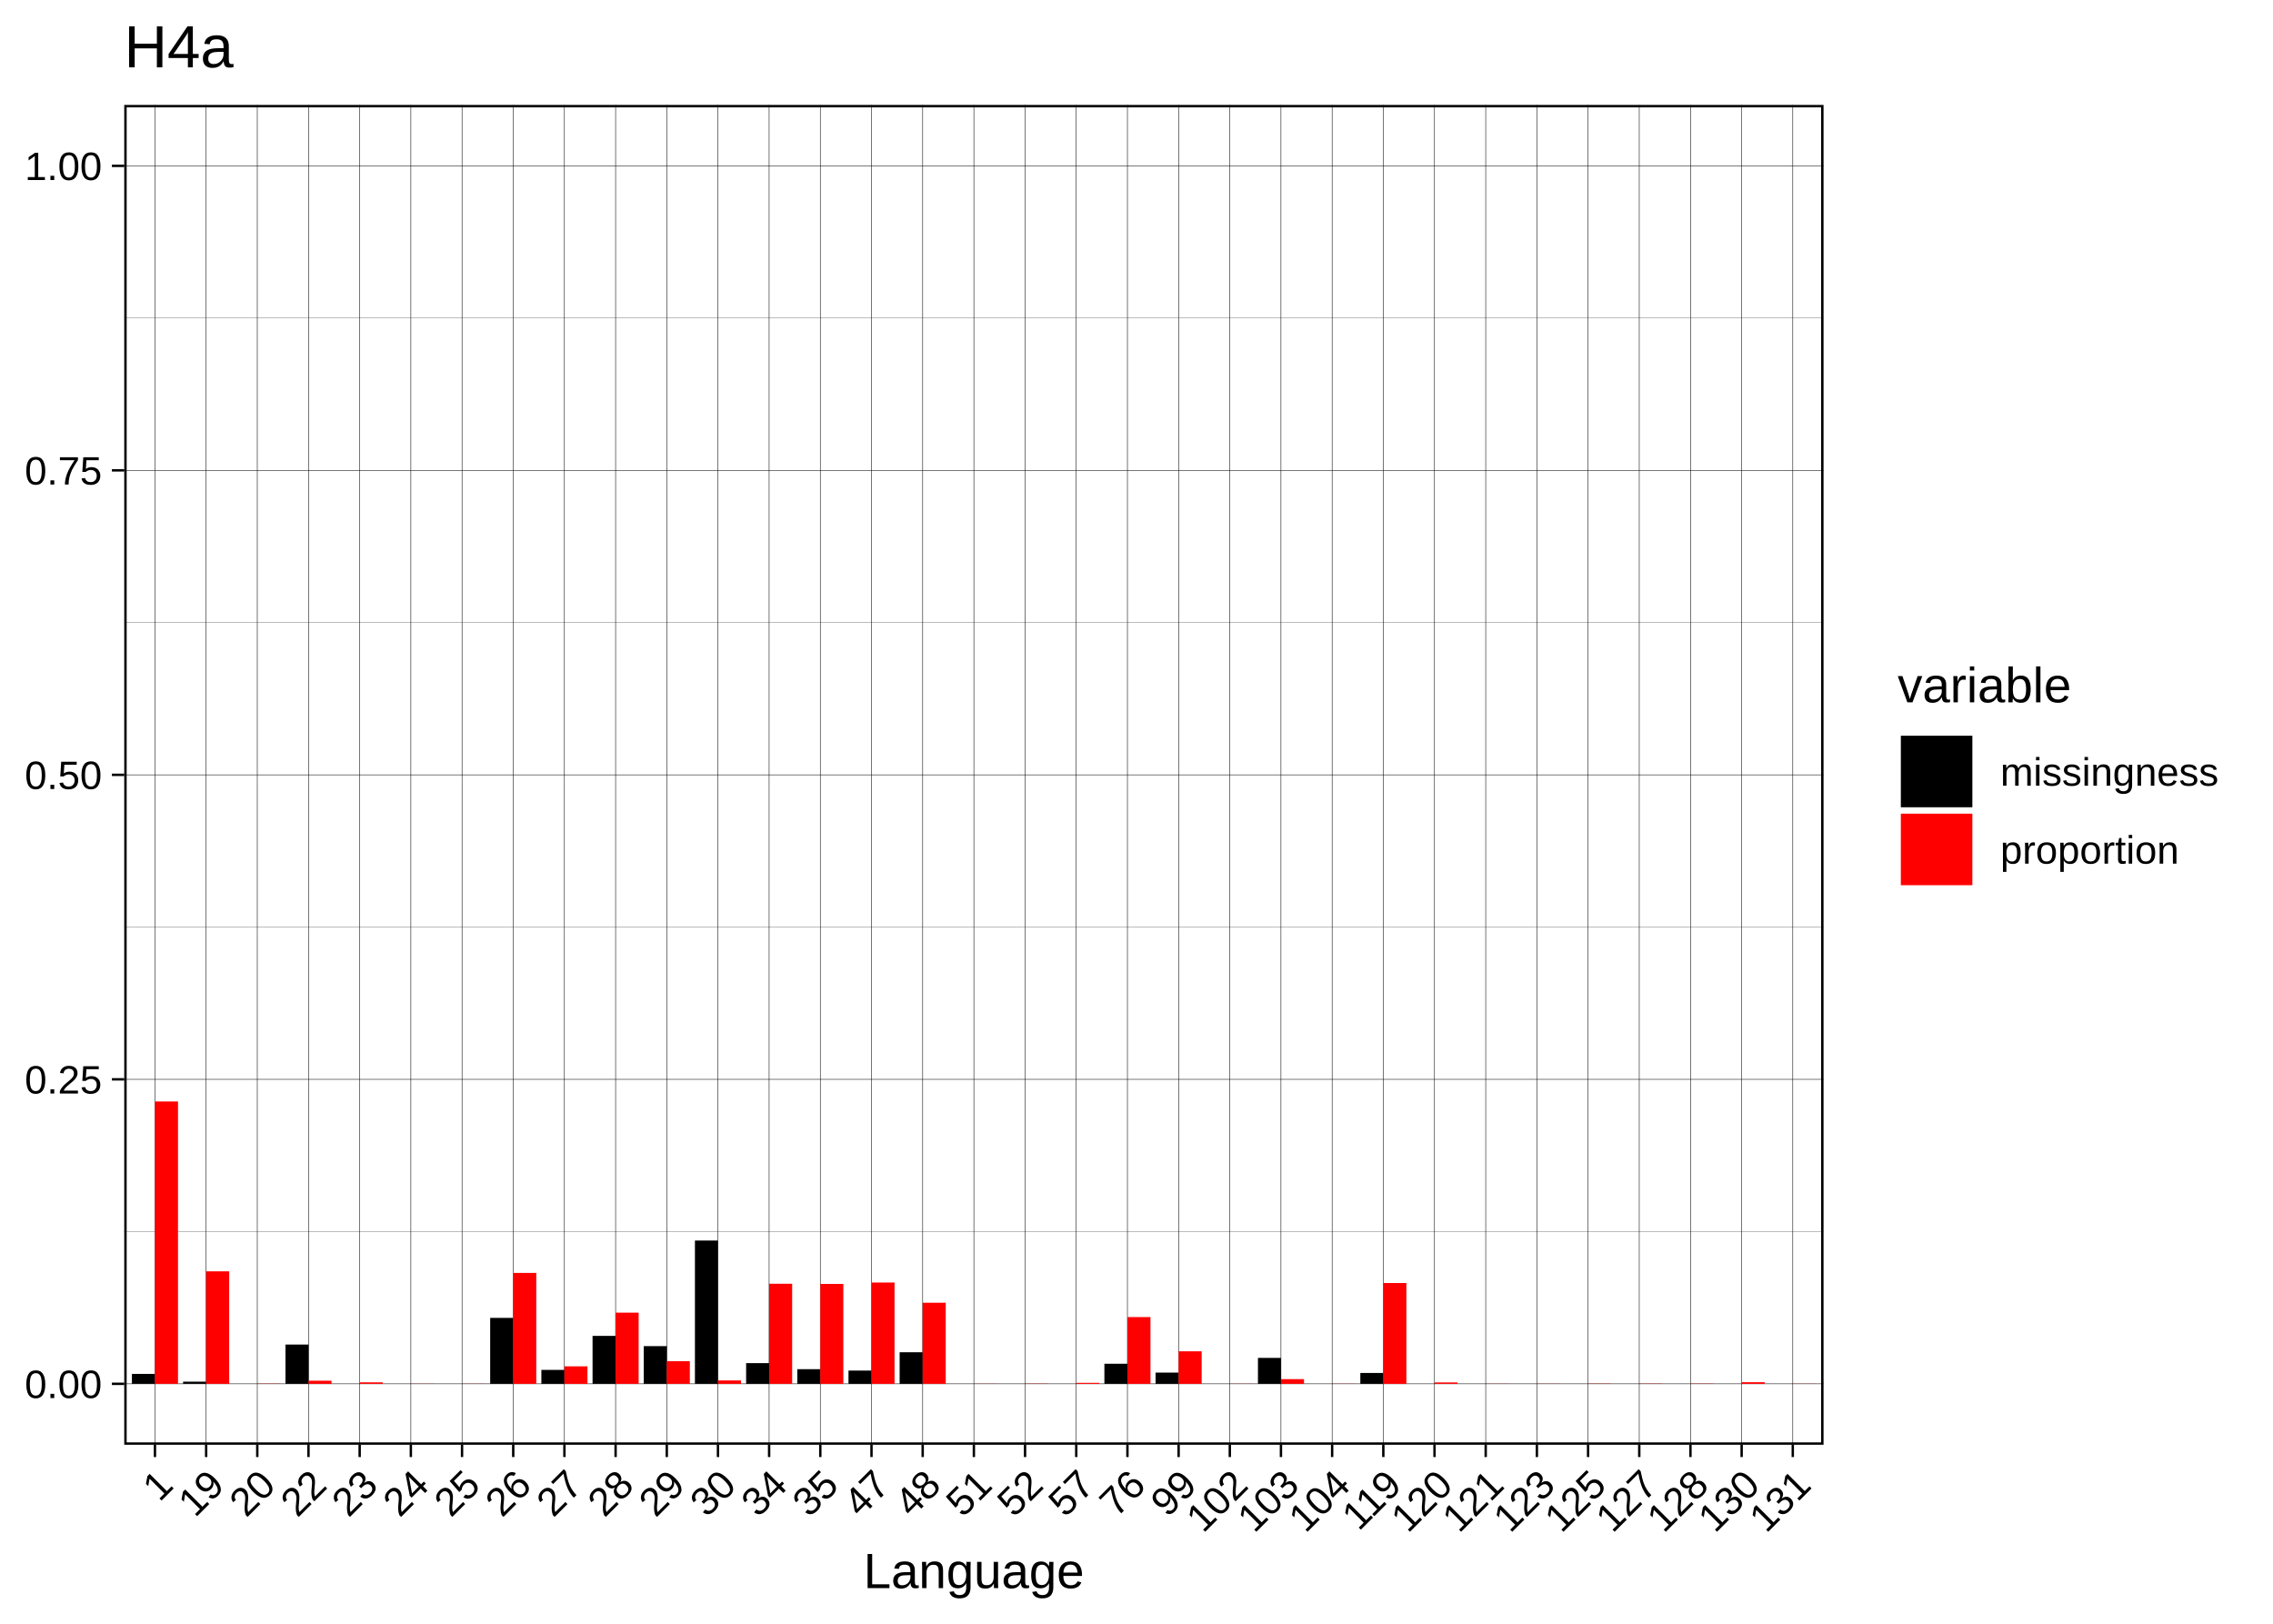
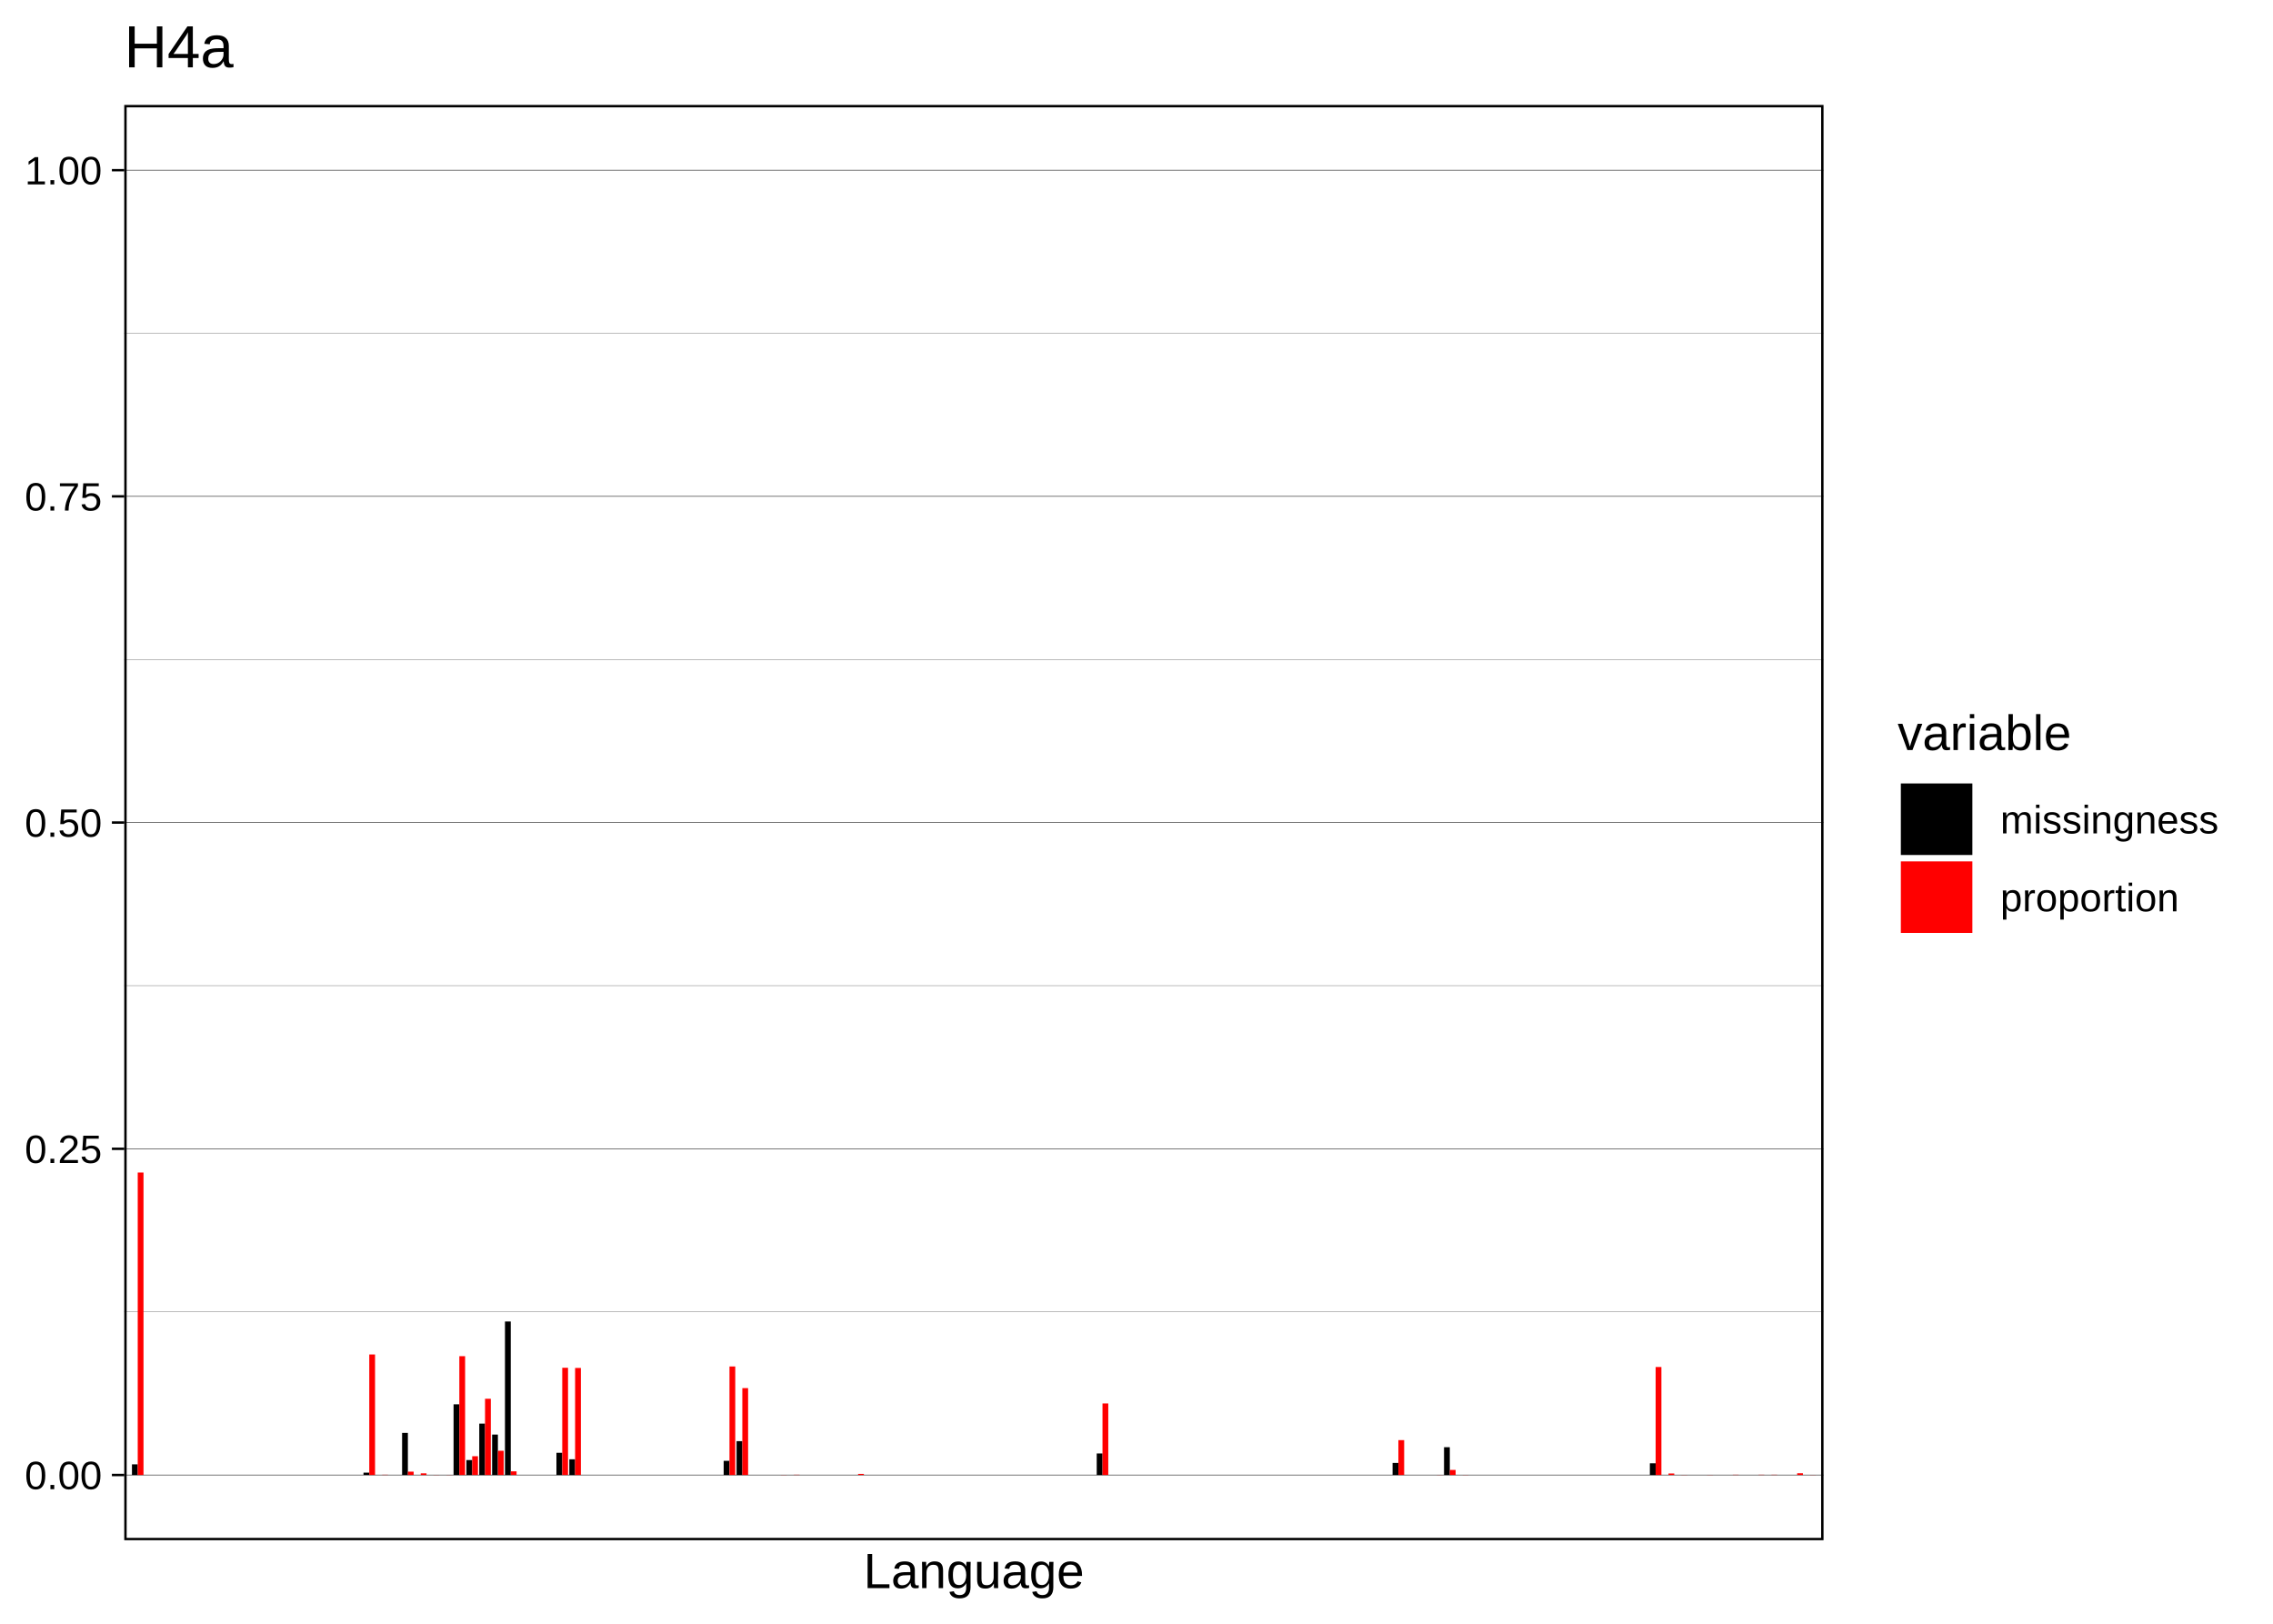
<svg xmlns="http://www.w3.org/2000/svg" class="svglite" width="504.00pt" height="360.00pt" viewBox="0 0 504.00 360.00">
  <defs>
    <style type="text/css">
    .svglite line, .svglite polyline, .svglite polygon, .svglite path, .svglite rect, .svglite circle {
      fill: none;
      stroke: #000000;
      stroke-linecap: round;
      stroke-linejoin: round;
      stroke-miterlimit: 10.00;
    }
    .svglite text {
      white-space: pre;
    }
  </style>
  </defs>
  <rect width="100%" height="100%" style="stroke: none; fill: #FFFFFF;" />
  <defs>
    <clipPath id="cpMC4wMHw1MDQuMDB8MC4wMHwzNjAuMDA=">
      <rect x="0.00" y="0.00" width="504.00" height="360.00" />
    </clipPath>
  </defs>
  <g clip-path="url(#cpMC4wMHw1MDQuMDB8MC4wMHwzNjAuMDA=)">
    <rect x="0" y="0.00" width="504.00" height="360.00" style="stroke-width: 1.07; stroke: #FFFFFF; fill: #FFFFFF;" />
  </g>
  <defs>
-     <clipPath id="cpMjcuNTV8NDA0LjMzfDIzLjI3fDMyMC4zMQ==">
-       <rect x="27.55" y="23.27" width="376.79" height="297.05" />
+     <clipPath id="cpMjcuNTV8NDA0LjMzfDIzLjI3fDM0MS40OA==">
+       <rect x="27.55" y="23.27" width="376.79" height="318.22" />
    </clipPath>
  </defs>
-   <g clip-path="url(#cpMjcuNTV8NDA0LjMzfDIzLjI3fDMyMC4zMQ==)">
-     <rect x="27.55" y="23.27" width="376.79" height="297.05" style="stroke-width: 1.07; stroke: none; fill: #FFFFFF;" />
-     <polyline points="27.55,273.05 404.33,273.05 " style="stroke-width: 0.053; stroke-linecap: butt;" />
-     <polyline points="27.55,205.54 404.33,205.54 " style="stroke-width: 0.053; stroke-linecap: butt;" />
-     <polyline points="27.55,138.03 404.33,138.03 " style="stroke-width: 0.053; stroke-linecap: butt;" />
-     <polyline points="27.55,70.52 404.33,70.52 " style="stroke-width: 0.053; stroke-linecap: butt;" />
-     <polyline points="27.55,306.81 404.33,306.81 " style="stroke-width: 0.11; stroke-linecap: butt;" />
-     <polyline points="27.55,239.30 404.33,239.30 " style="stroke-width: 0.11; stroke-linecap: butt;" />
-     <polyline points="27.55,171.79 404.33,171.79 " style="stroke-width: 0.11; stroke-linecap: butt;" />
-     <polyline points="27.55,104.28 404.33,104.28 " style="stroke-width: 0.11; stroke-linecap: butt;" />
-     <polyline points="27.55,36.77 404.33,36.77 " style="stroke-width: 0.11; stroke-linecap: butt;" />
-     <polyline points="34.36,320.31 34.36,23.27 " style="stroke-width: 0.11; stroke-linecap: butt;" />
-     <polyline points="45.71,320.31 45.71,23.27 " style="stroke-width: 0.11; stroke-linecap: butt;" />
-     <polyline points="57.05,320.31 57.05,23.27 " style="stroke-width: 0.11; stroke-linecap: butt;" />
-     <polyline points="68.40,320.31 68.40,23.27 " style="stroke-width: 0.11; stroke-linecap: butt;" />
-     <polyline points="79.75,320.31 79.75,23.27 " style="stroke-width: 0.11; stroke-linecap: butt;" />
-     <polyline points="91.10,320.31 91.10,23.27 " style="stroke-width: 0.11; stroke-linecap: butt;" />
-     <polyline points="102.45,320.31 102.45,23.27 " style="stroke-width: 0.11; stroke-linecap: butt;" />
-     <polyline points="113.80,320.31 113.80,23.27 " style="stroke-width: 0.11; stroke-linecap: butt;" />
-     <polyline points="125.15,320.31 125.15,23.27 " style="stroke-width: 0.11; stroke-linecap: butt;" />
-     <polyline points="136.50,320.31 136.50,23.27 " style="stroke-width: 0.11; stroke-linecap: butt;" />
-     <polyline points="147.85,320.31 147.85,23.27 " style="stroke-width: 0.11; stroke-linecap: butt;" />
-     <polyline points="159.20,320.31 159.20,23.27 " style="stroke-width: 0.11; stroke-linecap: butt;" />
-     <polyline points="170.54,320.31 170.54,23.27 " style="stroke-width: 0.11; stroke-linecap: butt;" />
-     <polyline points="181.89,320.31 181.89,23.27 " style="stroke-width: 0.11; stroke-linecap: butt;" />
-     <polyline points="193.24,320.31 193.24,23.27 " style="stroke-width: 0.11; stroke-linecap: butt;" />
-     <polyline points="204.59,320.31 204.59,23.27 " style="stroke-width: 0.11; stroke-linecap: butt;" />
-     <polyline points="215.94,320.31 215.94,23.27 " style="stroke-width: 0.11; stroke-linecap: butt;" />
-     <polyline points="227.29,320.31 227.29,23.27 " style="stroke-width: 0.11; stroke-linecap: butt;" />
-     <polyline points="238.64,320.31 238.64,23.27 " style="stroke-width: 0.11; stroke-linecap: butt;" />
-     <polyline points="249.99,320.31 249.99,23.27 " style="stroke-width: 0.11; stroke-linecap: butt;" />
-     <polyline points="261.34,320.31 261.34,23.27 " style="stroke-width: 0.11; stroke-linecap: butt;" />
-     <polyline points="272.69,320.31 272.69,23.27 " style="stroke-width: 0.11; stroke-linecap: butt;" />
-     <polyline points="284.03,320.31 284.03,23.27 " style="stroke-width: 0.11; stroke-linecap: butt;" />
-     <polyline points="295.38,320.31 295.38,23.27 " style="stroke-width: 0.11; stroke-linecap: butt;" />
-     <polyline points="306.73,320.31 306.73,23.27 " style="stroke-width: 0.11; stroke-linecap: butt;" />
-     <polyline points="318.08,320.31 318.08,23.27 " style="stroke-width: 0.11; stroke-linecap: butt;" />
-     <polyline points="329.43,320.31 329.43,23.27 " style="stroke-width: 0.11; stroke-linecap: butt;" />
-     <polyline points="340.78,320.31 340.78,23.27 " style="stroke-width: 0.11; stroke-linecap: butt;" />
-     <polyline points="352.13,320.31 352.13,23.27 " style="stroke-width: 0.11; stroke-linecap: butt;" />
-     <polyline points="363.48,320.31 363.48,23.27 " style="stroke-width: 0.11; stroke-linecap: butt;" />
-     <polyline points="374.83,320.31 374.83,23.27 " style="stroke-width: 0.11; stroke-linecap: butt;" />
-     <polyline points="386.18,320.31 386.18,23.27 " style="stroke-width: 0.11; stroke-linecap: butt;" />
-     <polyline points="397.52,320.31 397.52,23.27 " style="stroke-width: 0.11; stroke-linecap: butt;" />
-     <rect x="244.88" y="302.36" width="5.11" height="4.45" style="stroke-width: 1.07; stroke: none; stroke-linecap: butt; stroke-linejoin: miter; fill: #000000;" />
-     <rect x="256.23" y="304.32" width="5.11" height="2.49" style="stroke-width: 1.07; stroke: none; stroke-linecap: butt; stroke-linejoin: miter; fill: #000000;" />
-     <rect x="278.93" y="301.06" width="5.11" height="5.75" style="stroke-width: 1.07; stroke: none; stroke-linecap: butt; stroke-linejoin: miter; fill: #000000;" />
-     <rect x="29.25" y="304.61" width="5.11" height="2.20" style="stroke-width: 1.07; stroke: none; stroke-linecap: butt; stroke-linejoin: miter; fill: #000000;" />
-     <rect x="40.60" y="306.33" width="5.11" height="0.48" style="stroke-width: 1.07; stroke: none; stroke-linecap: butt; stroke-linejoin: miter; fill: #000000;" />
-     <rect x="324.32" y="306.81" width="5.11" height="0.00" style="stroke-width: 1.07; stroke: none; stroke-linecap: butt; stroke-linejoin: miter; fill: #000000;" />
-     <rect x="347.02" y="306.81" width="5.11" height="0.00" style="stroke-width: 1.07; stroke: none; stroke-linecap: butt; stroke-linejoin: miter; fill: #000000;" />
-     <rect x="74.65" y="306.81" width="5.11" height="0.00" style="stroke-width: 1.07; stroke: none; stroke-linecap: butt; stroke-linejoin: miter; fill: #000000;" />
-     <rect x="358.37" y="306.81" width="5.11" height="0.00" style="stroke-width: 1.07; stroke: none; stroke-linecap: butt; stroke-linejoin: miter; fill: #000000;" />
-     <rect x="335.67" y="306.81" width="5.11" height="0.00" style="stroke-width: 1.07; stroke: none; stroke-linecap: butt; stroke-linejoin: miter; fill: #000000;" />
-     <rect x="108.69" y="292.19" width="5.11" height="14.62" style="stroke-width: 1.07; stroke: none; stroke-linecap: butt; stroke-linejoin: miter; fill: #000000;" />
-     <rect x="222.18" y="306.81" width="5.11" height="0.00" style="stroke-width: 1.07; stroke: none; stroke-linecap: butt; stroke-linejoin: miter; fill: #000000;" />
-     <rect x="210.83" y="306.81" width="5.11" height="0.00" style="stroke-width: 1.07; stroke: none; stroke-linecap: butt; stroke-linejoin: miter; fill: #000000;" />
-     <rect x="369.72" y="306.81" width="5.11" height="0.00" style="stroke-width: 1.07; stroke: none; stroke-linecap: butt; stroke-linejoin: miter; fill: #000000;" />
-     <rect x="233.53" y="306.81" width="5.11" height="0.00" style="stroke-width: 1.07; stroke: none; stroke-linecap: butt; stroke-linejoin: miter; fill: #000000;" />
-     <rect x="290.28" y="306.81" width="5.11" height="0.00" style="stroke-width: 1.07; stroke: none; stroke-linecap: butt; stroke-linejoin: miter; fill: #000000;" />
-     <rect x="63.30" y="298.10" width="5.11" height="8.71" style="stroke-width: 1.07; stroke: none; stroke-linecap: butt; stroke-linejoin: miter; fill: #000000;" />
-     <rect x="381.07" y="306.81" width="5.11" height="0.00" style="stroke-width: 1.07; stroke: none; stroke-linecap: butt; stroke-linejoin: miter; fill: #000000;" />
-     <rect x="392.42" y="306.81" width="5.11" height="0.00" style="stroke-width: 1.07; stroke: none; stroke-linecap: butt; stroke-linejoin: miter; fill: #000000;" />
-     <rect x="97.34" y="306.81" width="5.11" height="0.00" style="stroke-width: 1.07; stroke: none; stroke-linecap: butt; stroke-linejoin: miter; fill: #000000;" />
-     <rect x="85.99" y="306.81" width="5.11" height="0.00" style="stroke-width: 1.07; stroke: none; stroke-linecap: butt; stroke-linejoin: miter; fill: #000000;" />
-     <rect x="51.95" y="306.81" width="5.11" height="0.00" style="stroke-width: 1.07; stroke: none; stroke-linecap: butt; stroke-linejoin: miter; fill: #000000;" />
-     <rect x="267.58" y="306.81" width="5.11" height="0.00" style="stroke-width: 1.07; stroke: none; stroke-linecap: butt; stroke-linejoin: miter; fill: #000000;" />
-     <rect x="312.97" y="306.81" width="5.11" height="0.00" style="stroke-width: 1.07; stroke: none; stroke-linecap: butt; stroke-linejoin: miter; fill: #000000;" />
-     <rect x="301.63" y="304.40" width="5.11" height="2.41" style="stroke-width: 1.07; stroke: none; stroke-linecap: butt; stroke-linejoin: miter; fill: #000000;" />
-     <rect x="188.14" y="303.87" width="5.11" height="2.94" style="stroke-width: 1.07; stroke: none; stroke-linecap: butt; stroke-linejoin: miter; fill: #000000;" />
-     <rect x="120.04" y="303.72" width="5.11" height="3.09" style="stroke-width: 1.07; stroke: none; stroke-linecap: butt; stroke-linejoin: miter; fill: #000000;" />
-     <rect x="199.48" y="299.81" width="5.11" height="7.00" style="stroke-width: 1.07; stroke: none; stroke-linecap: butt; stroke-linejoin: miter; fill: #000000;" />
-     <rect x="131.39" y="296.18" width="5.11" height="10.63" style="stroke-width: 1.07; stroke: none; stroke-linecap: butt; stroke-linejoin: miter; fill: #000000;" />
-     <rect x="142.74" y="298.45" width="5.11" height="8.36" style="stroke-width: 1.07; stroke: none; stroke-linecap: butt; stroke-linejoin: miter; fill: #000000;" />
-     <rect x="154.09" y="275.04" width="5.11" height="31.77" style="stroke-width: 1.07; stroke: none; stroke-linecap: butt; stroke-linejoin: miter; fill: #000000;" />
-     <rect x="165.44" y="302.22" width="5.11" height="4.59" style="stroke-width: 1.07; stroke: none; stroke-linecap: butt; stroke-linejoin: miter; fill: #000000;" />
-     <rect x="176.79" y="303.56" width="5.11" height="3.25" style="stroke-width: 1.07; stroke: none; stroke-linecap: butt; stroke-linejoin: miter; fill: #000000;" />
-     <rect x="249.99" y="292.01" width="5.11" height="14.80" style="stroke-width: 1.07; stroke: none; stroke-linecap: butt; stroke-linejoin: miter; fill: #FF0000;" />
-     <rect x="261.34" y="299.60" width="5.11" height="7.21" style="stroke-width: 1.07; stroke: none; stroke-linecap: butt; stroke-linejoin: miter; fill: #FF0000;" />
-     <rect x="284.03" y="305.77" width="5.11" height="1.04" style="stroke-width: 1.07; stroke: none; stroke-linecap: butt; stroke-linejoin: miter; fill: #FF0000;" />
-     <rect x="34.36" y="244.21" width="5.11" height="62.60" style="stroke-width: 1.07; stroke: none; stroke-linecap: butt; stroke-linejoin: miter; fill: #FF0000;" />
-     <rect x="45.71" y="281.87" width="5.11" height="24.94" style="stroke-width: 1.07; stroke: none; stroke-linecap: butt; stroke-linejoin: miter; fill: #FF0000;" />
-     <rect x="329.43" y="306.79" width="5.11" height="0.022" style="stroke-width: 1.07; stroke: none; stroke-linecap: butt; stroke-linejoin: miter; fill: #FF0000;" />
-     <rect x="352.13" y="306.77" width="5.11" height="0.044" style="stroke-width: 1.07; stroke: none; stroke-linecap: butt; stroke-linejoin: miter; fill: #FF0000;" />
-     <rect x="79.75" y="306.48" width="5.11" height="0.33" style="stroke-width: 1.07; stroke: none; stroke-linecap: butt; stroke-linejoin: miter; fill: #FF0000;" />
-     <rect x="363.48" y="306.77" width="5.11" height="0.044" style="stroke-width: 1.07; stroke: none; stroke-linecap: butt; stroke-linejoin: miter; fill: #FF0000;" />
-     <rect x="340.78" y="306.79" width="5.11" height="0.022" style="stroke-width: 1.07; stroke: none; stroke-linecap: butt; stroke-linejoin: miter; fill: #FF0000;" />
-     <rect x="113.80" y="282.22" width="5.11" height="24.59" style="stroke-width: 1.07; stroke: none; stroke-linecap: butt; stroke-linejoin: miter; fill: #FF0000;" />
-     <rect x="227.29" y="306.77" width="5.11" height="0.044" style="stroke-width: 1.07; stroke: none; stroke-linecap: butt; stroke-linejoin: miter; fill: #FF0000;" />
-     <rect x="215.94" y="306.79" width="5.11" height="0.022" style="stroke-width: 1.07; stroke: none; stroke-linecap: butt; stroke-linejoin: miter; fill: #FF0000;" />
-     <rect x="374.83" y="306.77" width="5.11" height="0.044" style="stroke-width: 1.07; stroke: none; stroke-linecap: butt; stroke-linejoin: miter; fill: #FF0000;" />
-     <rect x="238.64" y="306.59" width="5.11" height="0.22" style="stroke-width: 1.07; stroke: none; stroke-linecap: butt; stroke-linejoin: miter; fill: #FF0000;" />
-     <rect x="295.38" y="306.79" width="5.11" height="0.022" style="stroke-width: 1.07; stroke: none; stroke-linecap: butt; stroke-linejoin: miter; fill: #FF0000;" />
-     <rect x="68.40" y="306.12" width="5.11" height="0.69" style="stroke-width: 1.07; stroke: none; stroke-linecap: butt; stroke-linejoin: miter; fill: #FF0000;" />
-     <rect x="386.18" y="306.45" width="5.11" height="0.36" style="stroke-width: 1.07; stroke: none; stroke-linecap: butt; stroke-linejoin: miter; fill: #FF0000;" />
-     <rect x="397.52" y="306.79" width="5.11" height="0.022" style="stroke-width: 1.07; stroke: none; stroke-linecap: butt; stroke-linejoin: miter; fill: #FF0000;" />
-     <rect x="102.45" y="306.79" width="5.11" height="0.022" style="stroke-width: 1.07; stroke: none; stroke-linecap: butt; stroke-linejoin: miter; fill: #FF0000;" />
-     <rect x="91.10" y="306.79" width="5.11" height="0.022" style="stroke-width: 1.07; stroke: none; stroke-linecap: butt; stroke-linejoin: miter; fill: #FF0000;" />
-     <rect x="57.05" y="306.77" width="5.11" height="0.044" style="stroke-width: 1.07; stroke: none; stroke-linecap: butt; stroke-linejoin: miter; fill: #FF0000;" />
-     <rect x="272.69" y="306.79" width="5.11" height="0.022" style="stroke-width: 1.07; stroke: none; stroke-linecap: butt; stroke-linejoin: miter; fill: #FF0000;" />
-     <rect x="318.08" y="306.50" width="5.11" height="0.31" style="stroke-width: 1.07; stroke: none; stroke-linecap: butt; stroke-linejoin: miter; fill: #FF0000;" />
-     <rect x="306.73" y="284.46" width="5.11" height="22.35" style="stroke-width: 1.07; stroke: none; stroke-linecap: butt; stroke-linejoin: miter; fill: #FF0000;" />
-     <rect x="193.24" y="284.35" width="5.11" height="22.46" style="stroke-width: 1.07; stroke: none; stroke-linecap: butt; stroke-linejoin: miter; fill: #FF0000;" />
-     <rect x="125.15" y="302.93" width="5.11" height="3.88" style="stroke-width: 1.07; stroke: none; stroke-linecap: butt; stroke-linejoin: miter; fill: #FF0000;" />
-     <rect x="204.59" y="288.83" width="5.11" height="17.97" style="stroke-width: 1.07; stroke: none; stroke-linecap: butt; stroke-linejoin: miter; fill: #FF0000;" />
-     <rect x="136.50" y="291.03" width="5.11" height="15.78" style="stroke-width: 1.07; stroke: none; stroke-linecap: butt; stroke-linejoin: miter; fill: #FF0000;" />
-     <rect x="147.85" y="301.79" width="5.11" height="5.02" style="stroke-width: 1.07; stroke: none; stroke-linecap: butt; stroke-linejoin: miter; fill: #FF0000;" />
-     <rect x="159.20" y="306.06" width="5.11" height="0.75" style="stroke-width: 1.07; stroke: none; stroke-linecap: butt; stroke-linejoin: miter; fill: #FF0000;" />
-     <rect x="170.54" y="284.62" width="5.11" height="22.19" style="stroke-width: 1.07; stroke: none; stroke-linecap: butt; stroke-linejoin: miter; fill: #FF0000;" />
-     <rect x="181.89" y="284.66" width="5.11" height="22.15" style="stroke-width: 1.07; stroke: none; stroke-linecap: butt; stroke-linejoin: miter; fill: #FF0000;" />
-     <rect x="27.55" y="23.27" width="376.79" height="297.05" style="stroke-width: 1.07;" />
+   <g clip-path="url(#cpMjcuNTV8NDA0LjMzfDIzLjI3fDM0MS40OA==)">
+     <rect x="27.55" y="23.27" width="376.79" height="318.22" style="stroke-width: 1.07; stroke: none; fill: #FFFFFF;" />
+     <polyline points="27.55,290.86 404.33,290.86 " style="stroke-width: 0.053; stroke-linecap: butt;" />
+     <polyline points="27.55,218.54 404.33,218.54 " style="stroke-width: 0.053; stroke-linecap: butt;" />
+     <polyline points="27.55,146.21 404.33,146.21 " style="stroke-width: 0.053; stroke-linecap: butt;" />
+     <polyline points="27.55,73.89 404.33,73.89 " style="stroke-width: 0.053; stroke-linecap: butt;" />
+     <polyline points="27.55,327.02 404.33,327.02 " style="stroke-width: 0.11; stroke-linecap: butt;" />
+     <polyline points="27.55,254.70 404.33,254.70 " style="stroke-width: 0.11; stroke-linecap: butt;" />
+     <polyline points="27.55,182.37 404.33,182.37 " style="stroke-width: 0.11; stroke-linecap: butt;" />
+     <polyline points="27.55,110.05 404.33,110.05 " style="stroke-width: 0.11; stroke-linecap: butt;" />
+     <polyline points="27.55,37.73 404.33,37.73 " style="stroke-width: 0.11; stroke-linecap: butt;" />
+     <rect x="243.18" y="322.25" width="1.28" height="4.77" style="stroke-width: 1.07; stroke: none; stroke-linecap: butt; stroke-linejoin: miter; fill: #000000;" />
+     <rect x="308.78" y="324.35" width="1.28" height="2.67" style="stroke-width: 1.07; stroke: none; stroke-linecap: butt; stroke-linejoin: miter; fill: #000000;" />
+     <rect x="320.19" y="320.86" width="1.28" height="6.16" style="stroke-width: 1.07; stroke: none; stroke-linecap: butt; stroke-linejoin: miter; fill: #000000;" />
+     <rect x="29.26" y="324.66" width="1.28" height="2.36" style="stroke-width: 1.07; stroke: none; stroke-linecap: butt; stroke-linejoin: miter; fill: #000000;" />
+     <rect x="80.60" y="326.50" width="1.28" height="0.51" style="stroke-width: 1.07; stroke: none; stroke-linecap: butt; stroke-linejoin: miter; fill: #000000;" />
+     <rect x="371.53" y="327.02" width="1.28" height="0.00" style="stroke-width: 1.07; stroke: none; stroke-linecap: butt; stroke-linejoin: miter; fill: #000000;" />
+     <rect x="382.94" y="327.02" width="1.28" height="0.00" style="stroke-width: 1.07; stroke: none; stroke-linecap: butt; stroke-linejoin: miter; fill: #000000;" />
+     <rect x="92.01" y="327.02" width="1.28" height="0.00" style="stroke-width: 1.07; stroke: none; stroke-linecap: butt; stroke-linejoin: miter; fill: #000000;" />
+     <rect x="388.65" y="327.02" width="1.28" height="0.00" style="stroke-width: 1.07; stroke: none; stroke-linecap: butt; stroke-linejoin: miter; fill: #000000;" />
+     <rect x="377.24" y="327.02" width="1.28" height="0.00" style="stroke-width: 1.07; stroke: none; stroke-linecap: butt; stroke-linejoin: miter; fill: #000000;" />
+     <rect x="100.57" y="311.35" width="1.28" height="15.67" style="stroke-width: 1.07; stroke: none; stroke-linecap: butt; stroke-linejoin: miter; fill: #000000;" />
+     <rect x="174.73" y="327.02" width="1.28" height="0.00" style="stroke-width: 1.07; stroke: none; stroke-linecap: butt; stroke-linejoin: miter; fill: #000000;" />
+     <rect x="171.87" y="327.02" width="1.28" height="0.00" style="stroke-width: 1.07; stroke: none; stroke-linecap: butt; stroke-linejoin: miter; fill: #000000;" />
+     <rect x="391.50" y="327.02" width="1.28" height="0.00" style="stroke-width: 1.07; stroke: none; stroke-linecap: butt; stroke-linejoin: miter; fill: #000000;" />
+     <rect x="188.99" y="327.02" width="1.28" height="0.00" style="stroke-width: 1.07; stroke: none; stroke-linecap: butt; stroke-linejoin: miter; fill: #000000;" />
+     <rect x="323.04" y="327.02" width="1.28" height="0.00" style="stroke-width: 1.07; stroke: none; stroke-linecap: butt; stroke-linejoin: miter; fill: #000000;" />
+     <rect x="89.16" y="317.69" width="1.28" height="9.33" style="stroke-width: 1.07; stroke: none; stroke-linecap: butt; stroke-linejoin: miter; fill: #000000;" />
+     <rect x="397.20" y="327.02" width="1.28" height="0.00" style="stroke-width: 1.07; stroke: none; stroke-linecap: butt; stroke-linejoin: miter; fill: #000000;" />
+     <rect x="400.06" y="327.02" width="1.28" height="0.00" style="stroke-width: 1.07; stroke: none; stroke-linecap: butt; stroke-linejoin: miter; fill: #000000;" />
+     <rect x="97.71" y="327.02" width="1.28" height="0.00" style="stroke-width: 1.07; stroke: none; stroke-linecap: butt; stroke-linejoin: miter; fill: #000000;" />
+     <rect x="94.86" y="327.02" width="1.28" height="0.00" style="stroke-width: 1.07; stroke: none; stroke-linecap: butt; stroke-linejoin: miter; fill: #000000;" />
+     <rect x="83.45" y="327.02" width="1.28" height="0.00" style="stroke-width: 1.07; stroke: none; stroke-linecap: butt; stroke-linejoin: miter; fill: #000000;" />
+     <rect x="317.34" y="327.02" width="1.28" height="0.00" style="stroke-width: 1.07; stroke: none; stroke-linecap: butt; stroke-linejoin: miter; fill: #000000;" />
+     <rect x="368.68" y="327.02" width="1.28" height="0.00" style="stroke-width: 1.07; stroke: none; stroke-linecap: butt; stroke-linejoin: miter; fill: #000000;" />
+     <rect x="365.83" y="324.43" width="1.28" height="2.59" style="stroke-width: 1.07; stroke: none; stroke-linecap: butt; stroke-linejoin: miter; fill: #000000;" />
+     <rect x="160.46" y="323.88" width="1.28" height="3.14" style="stroke-width: 1.07; stroke: none; stroke-linecap: butt; stroke-linejoin: miter; fill: #000000;" />
+     <rect x="103.42" y="323.71" width="1.28" height="3.31" style="stroke-width: 1.07; stroke: none; stroke-linecap: butt; stroke-linejoin: miter; fill: #000000;" />
+     <rect x="163.32" y="319.52" width="1.28" height="7.50" style="stroke-width: 1.07; stroke: none; stroke-linecap: butt; stroke-linejoin: miter; fill: #000000;" />
+     <rect x="106.27" y="315.63" width="1.28" height="11.39" style="stroke-width: 1.07; stroke: none; stroke-linecap: butt; stroke-linejoin: miter; fill: #000000;" />
+     <rect x="109.12" y="318.06" width="1.28" height="8.96" style="stroke-width: 1.07; stroke: none; stroke-linecap: butt; stroke-linejoin: miter; fill: #000000;" />
+     <rect x="111.97" y="292.99" width="1.28" height="34.03" style="stroke-width: 1.07; stroke: none; stroke-linecap: butt; stroke-linejoin: miter; fill: #000000;" />
+     <rect x="123.38" y="322.10" width="1.28" height="4.92" style="stroke-width: 1.07; stroke: none; stroke-linecap: butt; stroke-linejoin: miter; fill: #000000;" />
+     <rect x="126.24" y="323.54" width="1.28" height="3.48" style="stroke-width: 1.07; stroke: none; stroke-linecap: butt; stroke-linejoin: miter; fill: #000000;" />
+     <rect x="244.46" y="311.16" width="1.28" height="15.86" style="stroke-width: 1.07; stroke: none; stroke-linecap: butt; stroke-linejoin: miter; fill: #FF0000;" />
+     <rect x="310.07" y="319.29" width="1.28" height="7.73" style="stroke-width: 1.07; stroke: none; stroke-linecap: butt; stroke-linejoin: miter; fill: #FF0000;" />
+     <rect x="321.48" y="325.90" width="1.28" height="1.12" style="stroke-width: 1.07; stroke: none; stroke-linecap: butt; stroke-linejoin: miter; fill: #FF0000;" />
+     <rect x="30.54" y="259.96" width="1.28" height="67.06" style="stroke-width: 1.07; stroke: none; stroke-linecap: butt; stroke-linejoin: miter; fill: #FF0000;" />
+     <rect x="81.88" y="300.30" width="1.28" height="26.72" style="stroke-width: 1.07; stroke: none; stroke-linecap: butt; stroke-linejoin: miter; fill: #FF0000;" />
+     <rect x="372.82" y="327.00" width="1.28" height="0.024" style="stroke-width: 1.07; stroke: none; stroke-linecap: butt; stroke-linejoin: miter; fill: #FF0000;" />
+     <rect x="384.23" y="326.97" width="1.28" height="0.048" style="stroke-width: 1.07; stroke: none; stroke-linecap: butt; stroke-linejoin: miter; fill: #FF0000;" />
+     <rect x="93.29" y="326.66" width="1.28" height="0.36" style="stroke-width: 1.07; stroke: none; stroke-linecap: butt; stroke-linejoin: miter; fill: #FF0000;" />
+     <rect x="389.93" y="326.97" width="1.28" height="0.048" style="stroke-width: 1.07; stroke: none; stroke-linecap: butt; stroke-linejoin: miter; fill: #FF0000;" />
+     <rect x="378.52" y="327.00" width="1.28" height="0.024" style="stroke-width: 1.07; stroke: none; stroke-linecap: butt; stroke-linejoin: miter; fill: #FF0000;" />
+     <rect x="101.85" y="300.68" width="1.28" height="26.34" style="stroke-width: 1.07; stroke: none; stroke-linecap: butt; stroke-linejoin: miter; fill: #FF0000;" />
+     <rect x="176.01" y="326.97" width="1.28" height="0.048" style="stroke-width: 1.07; stroke: none; stroke-linecap: butt; stroke-linejoin: miter; fill: #FF0000;" />
+     <rect x="173.16" y="327.00" width="1.28" height="0.024" style="stroke-width: 1.07; stroke: none; stroke-linecap: butt; stroke-linejoin: miter; fill: #FF0000;" />
+     <rect x="392.78" y="326.97" width="1.28" height="0.048" style="stroke-width: 1.07; stroke: none; stroke-linecap: butt; stroke-linejoin: miter; fill: #FF0000;" />
+     <rect x="190.27" y="326.78" width="1.28" height="0.24" style="stroke-width: 1.07; stroke: none; stroke-linecap: butt; stroke-linejoin: miter; fill: #FF0000;" />
+     <rect x="324.33" y="327.00" width="1.28" height="0.024" style="stroke-width: 1.07; stroke: none; stroke-linecap: butt; stroke-linejoin: miter; fill: #FF0000;" />
+     <rect x="90.44" y="326.28" width="1.28" height="0.74" style="stroke-width: 1.07; stroke: none; stroke-linecap: butt; stroke-linejoin: miter; fill: #FF0000;" />
+     <rect x="398.49" y="326.64" width="1.28" height="0.38" style="stroke-width: 1.07; stroke: none; stroke-linecap: butt; stroke-linejoin: miter; fill: #FF0000;" />
+     <rect x="401.34" y="327.00" width="1.28" height="0.024" style="stroke-width: 1.07; stroke: none; stroke-linecap: butt; stroke-linejoin: miter; fill: #FF0000;" />
+     <rect x="99.00" y="327.00" width="1.28" height="0.024" style="stroke-width: 1.07; stroke: none; stroke-linecap: butt; stroke-linejoin: miter; fill: #FF0000;" />
+     <rect x="96.14" y="327.00" width="1.28" height="0.024" style="stroke-width: 1.07; stroke: none; stroke-linecap: butt; stroke-linejoin: miter; fill: #FF0000;" />
+     <rect x="84.74" y="326.97" width="1.28" height="0.048" style="stroke-width: 1.07; stroke: none; stroke-linecap: butt; stroke-linejoin: miter; fill: #FF0000;" />
+     <rect x="318.62" y="327.00" width="1.28" height="0.024" style="stroke-width: 1.07; stroke: none; stroke-linecap: butt; stroke-linejoin: miter; fill: #FF0000;" />
+     <rect x="369.96" y="326.69" width="1.28" height="0.33" style="stroke-width: 1.07; stroke: none; stroke-linecap: butt; stroke-linejoin: miter; fill: #FF0000;" />
+     <rect x="367.11" y="303.08" width="1.28" height="23.94" style="stroke-width: 1.07; stroke: none; stroke-linecap: butt; stroke-linejoin: miter; fill: #FF0000;" />
+     <rect x="161.75" y="302.96" width="1.28" height="24.06" style="stroke-width: 1.07; stroke: none; stroke-linecap: butt; stroke-linejoin: miter; fill: #FF0000;" />
+     <rect x="104.70" y="322.86" width="1.28" height="4.16" style="stroke-width: 1.07; stroke: none; stroke-linecap: butt; stroke-linejoin: miter; fill: #FF0000;" />
+     <rect x="164.60" y="307.76" width="1.28" height="19.26" style="stroke-width: 1.07; stroke: none; stroke-linecap: butt; stroke-linejoin: miter; fill: #FF0000;" />
+     <rect x="107.55" y="310.12" width="1.28" height="16.90" style="stroke-width: 1.07; stroke: none; stroke-linecap: butt; stroke-linejoin: miter; fill: #FF0000;" />
+     <rect x="110.41" y="321.65" width="1.28" height="5.37" style="stroke-width: 1.07; stroke: none; stroke-linecap: butt; stroke-linejoin: miter; fill: #FF0000;" />
+     <rect x="113.26" y="326.21" width="1.28" height="0.81" style="stroke-width: 1.07; stroke: none; stroke-linecap: butt; stroke-linejoin: miter; fill: #FF0000;" />
+     <rect x="124.67" y="303.25" width="1.28" height="23.77" style="stroke-width: 1.07; stroke: none; stroke-linecap: butt; stroke-linejoin: miter; fill: #FF0000;" />
+     <rect x="127.52" y="303.29" width="1.28" height="23.73" style="stroke-width: 1.07; stroke: none; stroke-linecap: butt; stroke-linejoin: miter; fill: #FF0000;" />
+     <rect x="27.55" y="23.27" width="376.79" height="318.22" style="stroke-width: 1.07;" />
  </g>
  <g clip-path="url(#cpMC4wMHw1MDQuMDB8MC4wMHwzNjAuMDA=)">
-     <text x="22.62" y="309.96" text-anchor="end" style="font-size: 8.80px; font-family: &quot;Arial&quot;;" textLength="17.14px" lengthAdjust="spacingAndGlyphs">0.00</text>
-     <text x="22.62" y="242.45" text-anchor="end" style="font-size: 8.80px; font-family: &quot;Arial&quot;;" textLength="17.14px" lengthAdjust="spacingAndGlyphs">0.25</text>
-     <text x="22.62" y="174.94" text-anchor="end" style="font-size: 8.80px; font-family: &quot;Arial&quot;;" textLength="17.14px" lengthAdjust="spacingAndGlyphs">0.50</text>
-     <text x="22.62" y="107.43" text-anchor="end" style="font-size: 8.80px; font-family: &quot;Arial&quot;;" textLength="17.14px" lengthAdjust="spacingAndGlyphs">0.75</text>
-     <text x="22.62" y="39.92" text-anchor="end" style="font-size: 8.80px; font-family: &quot;Arial&quot;;" textLength="17.14px" lengthAdjust="spacingAndGlyphs">1.00</text>
-     <polyline points="24.81,306.81 27.55,306.81 " style="stroke-width: 0.53; stroke-linecap: butt;" />
-     <polyline points="24.81,239.30 27.55,239.30 " style="stroke-width: 0.53; stroke-linecap: butt;" />
-     <polyline points="24.81,171.79 27.55,171.79 " style="stroke-width: 0.53; stroke-linecap: butt;" />
-     <polyline points="24.81,104.28 27.55,104.28 " style="stroke-width: 0.53; stroke-linecap: butt;" />
-     <polyline points="24.81,36.77 27.55,36.77 " style="stroke-width: 0.53; stroke-linecap: butt;" />
-     <polyline points="34.36,323.05 34.36,320.31 " style="stroke-width: 0.53; stroke-linecap: butt;" />
-     <polyline points="45.71,323.05 45.71,320.31 " style="stroke-width: 0.53; stroke-linecap: butt;" />
-     <polyline points="57.05,323.05 57.05,320.31 " style="stroke-width: 0.53; stroke-linecap: butt;" />
-     <polyline points="68.40,323.05 68.40,320.31 " style="stroke-width: 0.53; stroke-linecap: butt;" />
-     <polyline points="79.75,323.05 79.75,320.31 " style="stroke-width: 0.53; stroke-linecap: butt;" />
-     <polyline points="91.10,323.05 91.10,320.31 " style="stroke-width: 0.53; stroke-linecap: butt;" />
-     <polyline points="102.45,323.05 102.45,320.31 " style="stroke-width: 0.53; stroke-linecap: butt;" />
-     <polyline points="113.80,323.05 113.80,320.31 " style="stroke-width: 0.53; stroke-linecap: butt;" />
-     <polyline points="125.15,323.05 125.15,320.31 " style="stroke-width: 0.53; stroke-linecap: butt;" />
-     <polyline points="136.50,323.05 136.50,320.31 " style="stroke-width: 0.53; stroke-linecap: butt;" />
-     <polyline points="147.85,323.05 147.85,320.31 " style="stroke-width: 0.53; stroke-linecap: butt;" />
-     <polyline points="159.20,323.05 159.20,320.31 " style="stroke-width: 0.53; stroke-linecap: butt;" />
-     <polyline points="170.54,323.05 170.54,320.31 " style="stroke-width: 0.53; stroke-linecap: butt;" />
-     <polyline points="181.89,323.05 181.89,320.31 " style="stroke-width: 0.53; stroke-linecap: butt;" />
-     <polyline points="193.24,323.05 193.24,320.31 " style="stroke-width: 0.53; stroke-linecap: butt;" />
-     <polyline points="204.59,323.05 204.59,320.31 " style="stroke-width: 0.53; stroke-linecap: butt;" />
-     <polyline points="215.94,323.05 215.94,320.31 " style="stroke-width: 0.53; stroke-linecap: butt;" />
-     <polyline points="227.29,323.05 227.29,320.31 " style="stroke-width: 0.53; stroke-linecap: butt;" />
-     <polyline points="238.64,323.05 238.64,320.31 " style="stroke-width: 0.53; stroke-linecap: butt;" />
-     <polyline points="249.99,323.05 249.99,320.31 " style="stroke-width: 0.53; stroke-linecap: butt;" />
-     <polyline points="261.34,323.05 261.34,320.31 " style="stroke-width: 0.53; stroke-linecap: butt;" />
-     <polyline points="272.69,323.05 272.69,320.31 " style="stroke-width: 0.53; stroke-linecap: butt;" />
-     <polyline points="284.03,323.05 284.03,320.31 " style="stroke-width: 0.53; stroke-linecap: butt;" />
-     <polyline points="295.38,323.05 295.38,320.31 " style="stroke-width: 0.53; stroke-linecap: butt;" />
-     <polyline points="306.73,323.05 306.73,320.31 " style="stroke-width: 0.53; stroke-linecap: butt;" />
-     <polyline points="318.08,323.05 318.08,320.31 " style="stroke-width: 0.53; stroke-linecap: butt;" />
-     <polyline points="329.43,323.05 329.43,320.31 " style="stroke-width: 0.53; stroke-linecap: butt;" />
-     <polyline points="340.78,323.05 340.78,320.31 " style="stroke-width: 0.53; stroke-linecap: butt;" />
-     <polyline points="352.13,323.05 352.13,320.31 " style="stroke-width: 0.53; stroke-linecap: butt;" />
-     <polyline points="363.48,323.05 363.48,320.31 " style="stroke-width: 0.53; stroke-linecap: butt;" />
-     <polyline points="374.83,323.05 374.83,320.31 " style="stroke-width: 0.53; stroke-linecap: butt;" />
-     <polyline points="386.18,323.05 386.18,320.31 " style="stroke-width: 0.53; stroke-linecap: butt;" />
-     <polyline points="397.52,323.05 397.52,320.31 " style="stroke-width: 0.53; stroke-linecap: butt;" />
-     <text transform="translate(38.81,329.70) rotate(-45)" text-anchor="end" style="font-size: 8.80px; font-family: &quot;Arial&quot;;" textLength="4.90px" lengthAdjust="spacingAndGlyphs">1</text>
-     <text transform="translate(50.16,329.70) rotate(-45)" text-anchor="end" style="font-size: 8.80px; font-family: &quot;Arial&quot;;" textLength="9.79px" lengthAdjust="spacingAndGlyphs">19</text>
-     <text transform="translate(61.51,329.70) rotate(-45)" text-anchor="end" style="font-size: 8.80px; font-family: &quot;Arial&quot;;" textLength="9.79px" lengthAdjust="spacingAndGlyphs">20</text>
-     <text transform="translate(72.86,329.70) rotate(-45)" text-anchor="end" style="font-size: 8.80px; font-family: &quot;Arial&quot;;" textLength="9.79px" lengthAdjust="spacingAndGlyphs">22</text>
-     <text transform="translate(84.21,329.70) rotate(-45)" text-anchor="end" style="font-size: 8.80px; font-family: &quot;Arial&quot;;" textLength="9.79px" lengthAdjust="spacingAndGlyphs">23</text>
-     <text transform="translate(95.56,329.70) rotate(-45)" text-anchor="end" style="font-size: 8.80px; font-family: &quot;Arial&quot;;" textLength="9.79px" lengthAdjust="spacingAndGlyphs">24</text>
-     <text transform="translate(106.91,329.70) rotate(-45)" text-anchor="end" style="font-size: 8.80px; font-family: &quot;Arial&quot;;" textLength="9.79px" lengthAdjust="spacingAndGlyphs">25</text>
-     <text transform="translate(118.25,329.70) rotate(-45)" text-anchor="end" style="font-size: 8.80px; font-family: &quot;Arial&quot;;" textLength="9.79px" lengthAdjust="spacingAndGlyphs">26</text>
-     <text transform="translate(129.60,329.70) rotate(-45)" text-anchor="end" style="font-size: 8.80px; font-family: &quot;Arial&quot;;" textLength="9.79px" lengthAdjust="spacingAndGlyphs">27</text>
-     <text transform="translate(140.95,329.70) rotate(-45)" text-anchor="end" style="font-size: 8.80px; font-family: &quot;Arial&quot;;" textLength="9.79px" lengthAdjust="spacingAndGlyphs">28</text>
-     <text transform="translate(152.30,329.70) rotate(-45)" text-anchor="end" style="font-size: 8.80px; font-family: &quot;Arial&quot;;" textLength="9.79px" lengthAdjust="spacingAndGlyphs">29</text>
-     <text transform="translate(163.65,329.70) rotate(-45)" text-anchor="end" style="font-size: 8.80px; font-family: &quot;Arial&quot;;" textLength="9.79px" lengthAdjust="spacingAndGlyphs">30</text>
-     <text transform="translate(175.00,329.70) rotate(-45)" text-anchor="end" style="font-size: 8.80px; font-family: &quot;Arial&quot;;" textLength="9.79px" lengthAdjust="spacingAndGlyphs">34</text>
-     <text transform="translate(186.35,329.70) rotate(-45)" text-anchor="end" style="font-size: 8.80px; font-family: &quot;Arial&quot;;" textLength="9.79px" lengthAdjust="spacingAndGlyphs">35</text>
-     <text transform="translate(197.70,329.70) rotate(-45)" text-anchor="end" style="font-size: 8.80px; font-family: &quot;Arial&quot;;" textLength="9.79px" lengthAdjust="spacingAndGlyphs">47</text>
-     <text transform="translate(209.05,329.70) rotate(-45)" text-anchor="end" style="font-size: 8.80px; font-family: &quot;Arial&quot;;" textLength="9.79px" lengthAdjust="spacingAndGlyphs">48</text>
-     <text transform="translate(220.40,329.70) rotate(-45)" text-anchor="end" style="font-size: 8.80px; font-family: &quot;Arial&quot;;" textLength="9.79px" lengthAdjust="spacingAndGlyphs">51</text>
-     <text transform="translate(231.74,329.70) rotate(-45)" text-anchor="end" style="font-size: 8.80px; font-family: &quot;Arial&quot;;" textLength="9.79px" lengthAdjust="spacingAndGlyphs">52</text>
-     <text transform="translate(243.09,329.70) rotate(-45)" text-anchor="end" style="font-size: 8.80px; font-family: &quot;Arial&quot;;" textLength="9.79px" lengthAdjust="spacingAndGlyphs">57</text>
-     <text transform="translate(254.44,329.70) rotate(-45)" text-anchor="end" style="font-size: 8.80px; font-family: &quot;Arial&quot;;" textLength="9.79px" lengthAdjust="spacingAndGlyphs">76</text>
-     <text transform="translate(265.79,329.70) rotate(-45)" text-anchor="end" style="font-size: 8.80px; font-family: &quot;Arial&quot;;" textLength="9.79px" lengthAdjust="spacingAndGlyphs">99</text>
-     <text transform="translate(277.14,329.70) rotate(-45)" text-anchor="end" style="font-size: 8.80px; font-family: &quot;Arial&quot;;" textLength="14.69px" lengthAdjust="spacingAndGlyphs">102</text>
-     <text transform="translate(288.49,329.70) rotate(-45)" text-anchor="end" style="font-size: 8.80px; font-family: &quot;Arial&quot;;" textLength="14.69px" lengthAdjust="spacingAndGlyphs">103</text>
-     <text transform="translate(299.84,329.70) rotate(-45)" text-anchor="end" style="font-size: 8.80px; font-family: &quot;Arial&quot;;" textLength="14.69px" lengthAdjust="spacingAndGlyphs">104</text>
-     <text transform="translate(311.19,329.70) rotate(-45)" text-anchor="end" style="font-size: 8.80px; font-family: &quot;Arial&quot;;" textLength="14.03px" lengthAdjust="spacingAndGlyphs">119</text>
-     <text transform="translate(322.54,329.70) rotate(-45)" text-anchor="end" style="font-size: 8.80px; font-family: &quot;Arial&quot;;" textLength="14.69px" lengthAdjust="spacingAndGlyphs">120</text>
-     <text transform="translate(333.89,329.70) rotate(-45)" text-anchor="end" style="font-size: 8.80px; font-family: &quot;Arial&quot;;" textLength="14.69px" lengthAdjust="spacingAndGlyphs">121</text>
-     <text transform="translate(345.23,329.70) rotate(-45)" text-anchor="end" style="font-size: 8.80px; font-family: &quot;Arial&quot;;" textLength="14.69px" lengthAdjust="spacingAndGlyphs">123</text>
-     <text transform="translate(356.58,329.70) rotate(-45)" text-anchor="end" style="font-size: 8.80px; font-family: &quot;Arial&quot;;" textLength="14.69px" lengthAdjust="spacingAndGlyphs">125</text>
-     <text transform="translate(367.93,329.70) rotate(-45)" text-anchor="end" style="font-size: 8.80px; font-family: &quot;Arial&quot;;" textLength="14.69px" lengthAdjust="spacingAndGlyphs">127</text>
-     <text transform="translate(379.28,329.70) rotate(-45)" text-anchor="end" style="font-size: 8.80px; font-family: &quot;Arial&quot;;" textLength="14.69px" lengthAdjust="spacingAndGlyphs">128</text>
-     <text transform="translate(390.63,329.70) rotate(-45)" text-anchor="end" style="font-size: 8.80px; font-family: &quot;Arial&quot;;" textLength="14.69px" lengthAdjust="spacingAndGlyphs">130</text>
-     <text transform="translate(401.98,329.70) rotate(-45)" text-anchor="end" style="font-size: 8.80px; font-family: &quot;Arial&quot;;" textLength="14.69px" lengthAdjust="spacingAndGlyphs">131</text>
+     <text x="22.62" y="330.17" text-anchor="end" style="font-size: 8.80px; font-family: &quot;Arial&quot;;" textLength="17.14px" lengthAdjust="spacingAndGlyphs">0.00</text>
+     <text x="22.62" y="257.85" text-anchor="end" style="font-size: 8.80px; font-family: &quot;Arial&quot;;" textLength="17.14px" lengthAdjust="spacingAndGlyphs">0.25</text>
+     <text x="22.62" y="185.52" text-anchor="end" style="font-size: 8.80px; font-family: &quot;Arial&quot;;" textLength="17.14px" lengthAdjust="spacingAndGlyphs">0.50</text>
+     <text x="22.62" y="113.20" text-anchor="end" style="font-size: 8.80px; font-family: &quot;Arial&quot;;" textLength="17.14px" lengthAdjust="spacingAndGlyphs">0.75</text>
+     <text x="22.62" y="40.88" text-anchor="end" style="font-size: 8.80px; font-family: &quot;Arial&quot;;" textLength="17.14px" lengthAdjust="spacingAndGlyphs">1.00</text>
+     <polyline points="24.81,327.02 27.55,327.02 " style="stroke-width: 0.53; stroke-linecap: butt;" />
+     <polyline points="24.81,254.70 27.55,254.70 " style="stroke-width: 0.53; stroke-linecap: butt;" />
+     <polyline points="24.81,182.37 27.55,182.37 " style="stroke-width: 0.53; stroke-linecap: butt;" />
+     <polyline points="24.81,110.05 27.55,110.05 " style="stroke-width: 0.53; stroke-linecap: butt;" />
+     <polyline points="24.81,37.73 27.55,37.73 " style="stroke-width: 0.53; stroke-linecap: butt;" />
    <text x="215.94" y="352.10" text-anchor="middle" style="font-size: 11.00px; font-family: &quot;Arial&quot;;" textLength="48.96px" lengthAdjust="spacingAndGlyphs">Language</text>
-     <rect x="415.29" y="141.13" width="83.23" height="61.32" style="stroke-width: 1.07; stroke: none; fill: #FFFFFF;" />
-     <text x="420.77" y="155.71" style="font-size: 11.00px; font-family: &quot;Arial&quot;;" textLength="38.53px" lengthAdjust="spacingAndGlyphs">variable</text>
-     <rect x="420.77" y="162.41" width="17.28" height="17.28" style="stroke-width: 1.07; stroke: none; fill: #FFFFFF;" />
-     <rect x="421.48" y="163.12" width="15.86" height="15.86" style="stroke-width: 1.07; stroke: none; stroke-linecap: butt; stroke-linejoin: miter; fill: #000000;" />
-     <rect x="420.77" y="179.69" width="17.28" height="17.28" style="stroke-width: 1.07; stroke: none; fill: #FFFFFF;" />
-     <rect x="421.48" y="180.40" width="15.86" height="15.86" style="stroke-width: 1.07; stroke: none; stroke-linecap: butt; stroke-linejoin: miter; fill: #FF0000;" />
-     <text x="443.53" y="174.20" style="font-size: 8.80px; font-family: &quot;Arial&quot;;" textLength="48.41px" lengthAdjust="spacingAndGlyphs">missingness</text>
-     <text x="443.53" y="191.48" style="font-size: 8.80px; font-family: &quot;Arial&quot;;" textLength="39.64px" lengthAdjust="spacingAndGlyphs">proportion</text>
+     <rect x="415.29" y="151.72" width="83.23" height="61.32" style="stroke-width: 1.07; stroke: none; fill: #FFFFFF;" />
+     <text x="420.77" y="166.29" style="font-size: 11.00px; font-family: &quot;Arial&quot;;" textLength="38.53px" lengthAdjust="spacingAndGlyphs">variable</text>
+     <rect x="420.77" y="172.99" width="17.28" height="17.28" style="stroke-width: 1.07; stroke: none; fill: #FFFFFF;" />
+     <rect x="421.48" y="173.70" width="15.86" height="15.86" style="stroke-width: 1.07; stroke: none; stroke-linecap: butt; stroke-linejoin: miter; fill: #000000;" />
+     <rect x="420.77" y="190.27" width="17.28" height="17.28" style="stroke-width: 1.07; stroke: none; fill: #FFFFFF;" />
+     <rect x="421.48" y="190.98" width="15.86" height="15.86" style="stroke-width: 1.07; stroke: none; stroke-linecap: butt; stroke-linejoin: miter; fill: #FF0000;" />
+     <text x="443.53" y="184.78" style="font-size: 8.80px; font-family: &quot;Arial&quot;;" textLength="48.41px" lengthAdjust="spacingAndGlyphs">missingness</text>
+     <text x="443.53" y="202.06" style="font-size: 8.80px; font-family: &quot;Arial&quot;;" textLength="39.64px" lengthAdjust="spacingAndGlyphs">proportion</text>
    <text x="27.55" y="14.93" style="font-size: 13.20px; font-family: &quot;Arial&quot;;" textLength="24.20px" lengthAdjust="spacingAndGlyphs">H4a</text>
  </g>
</svg>
